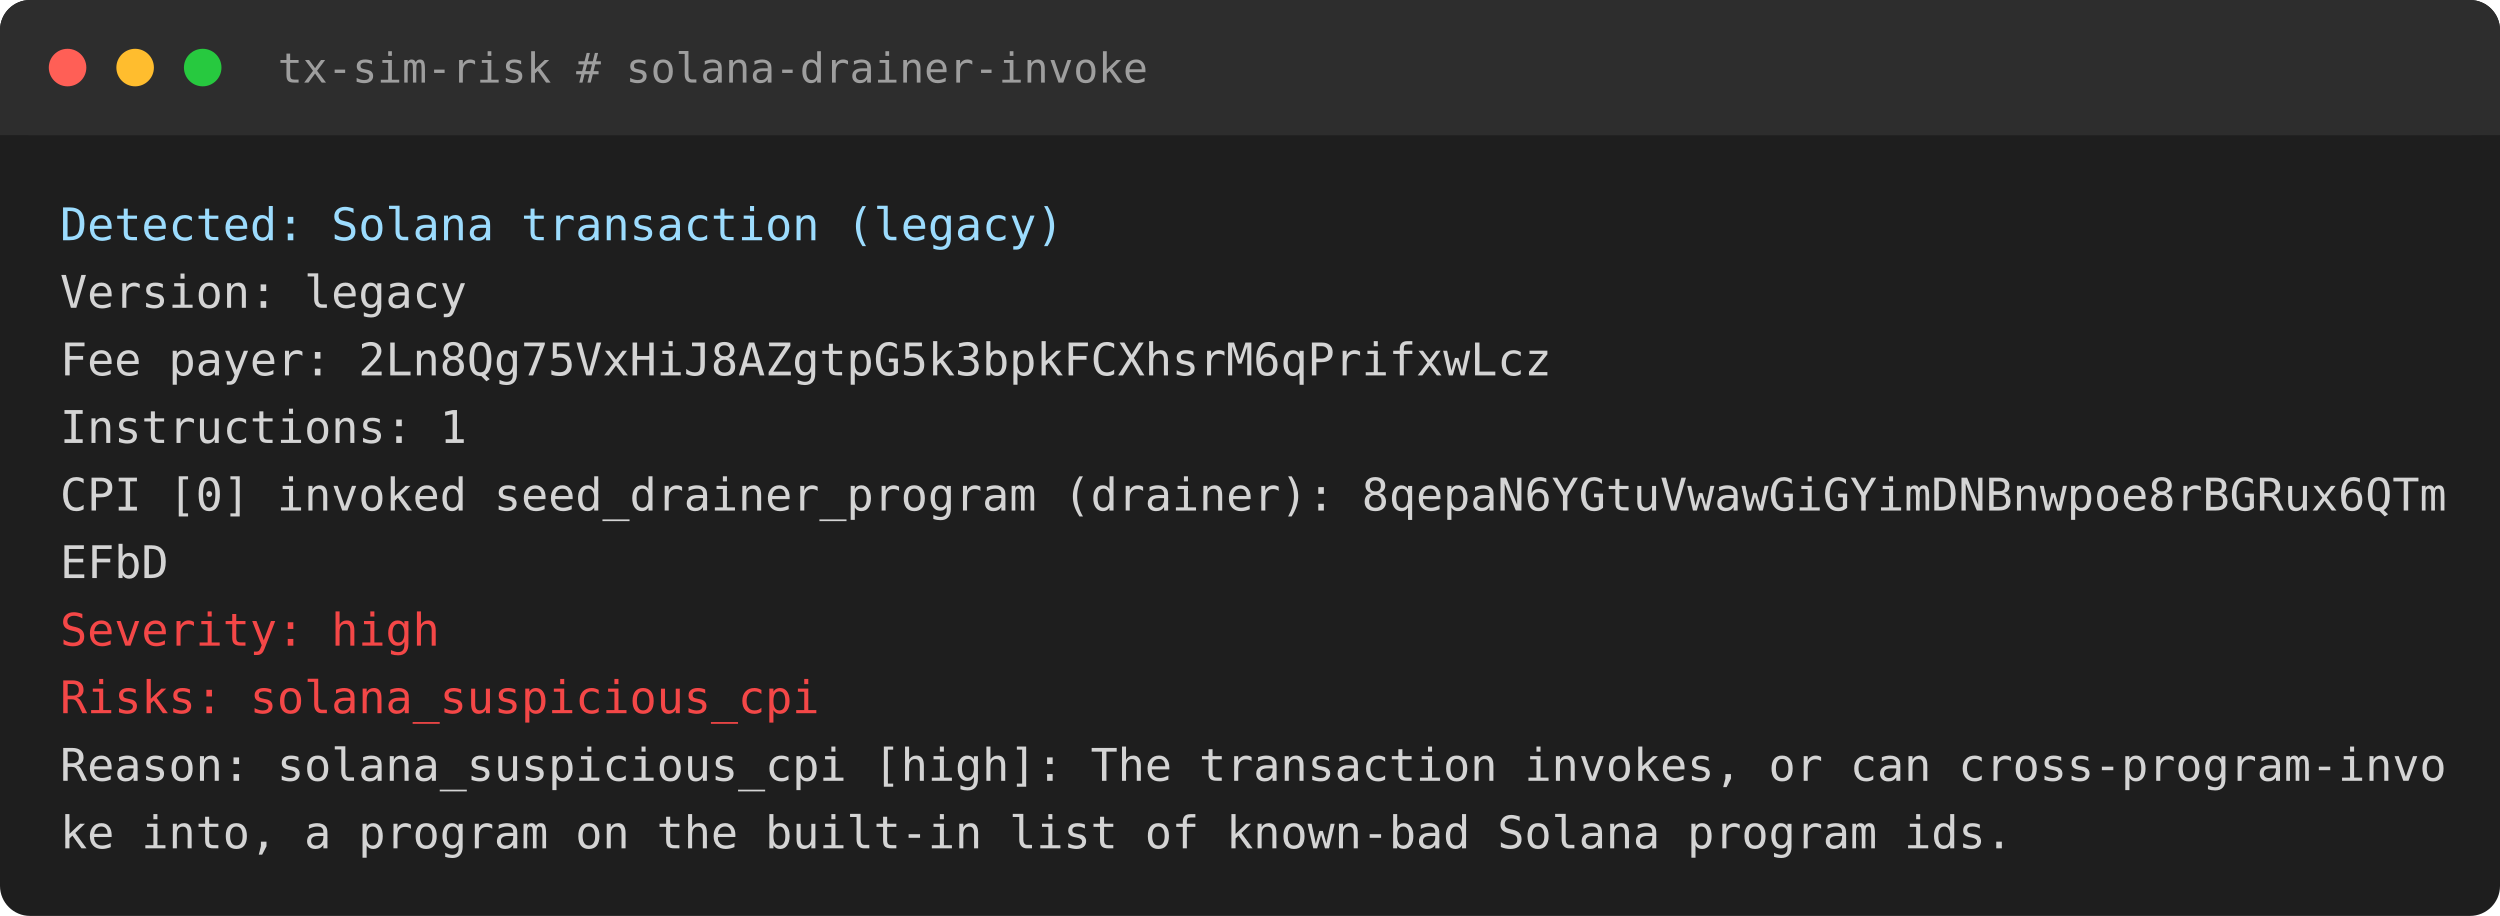
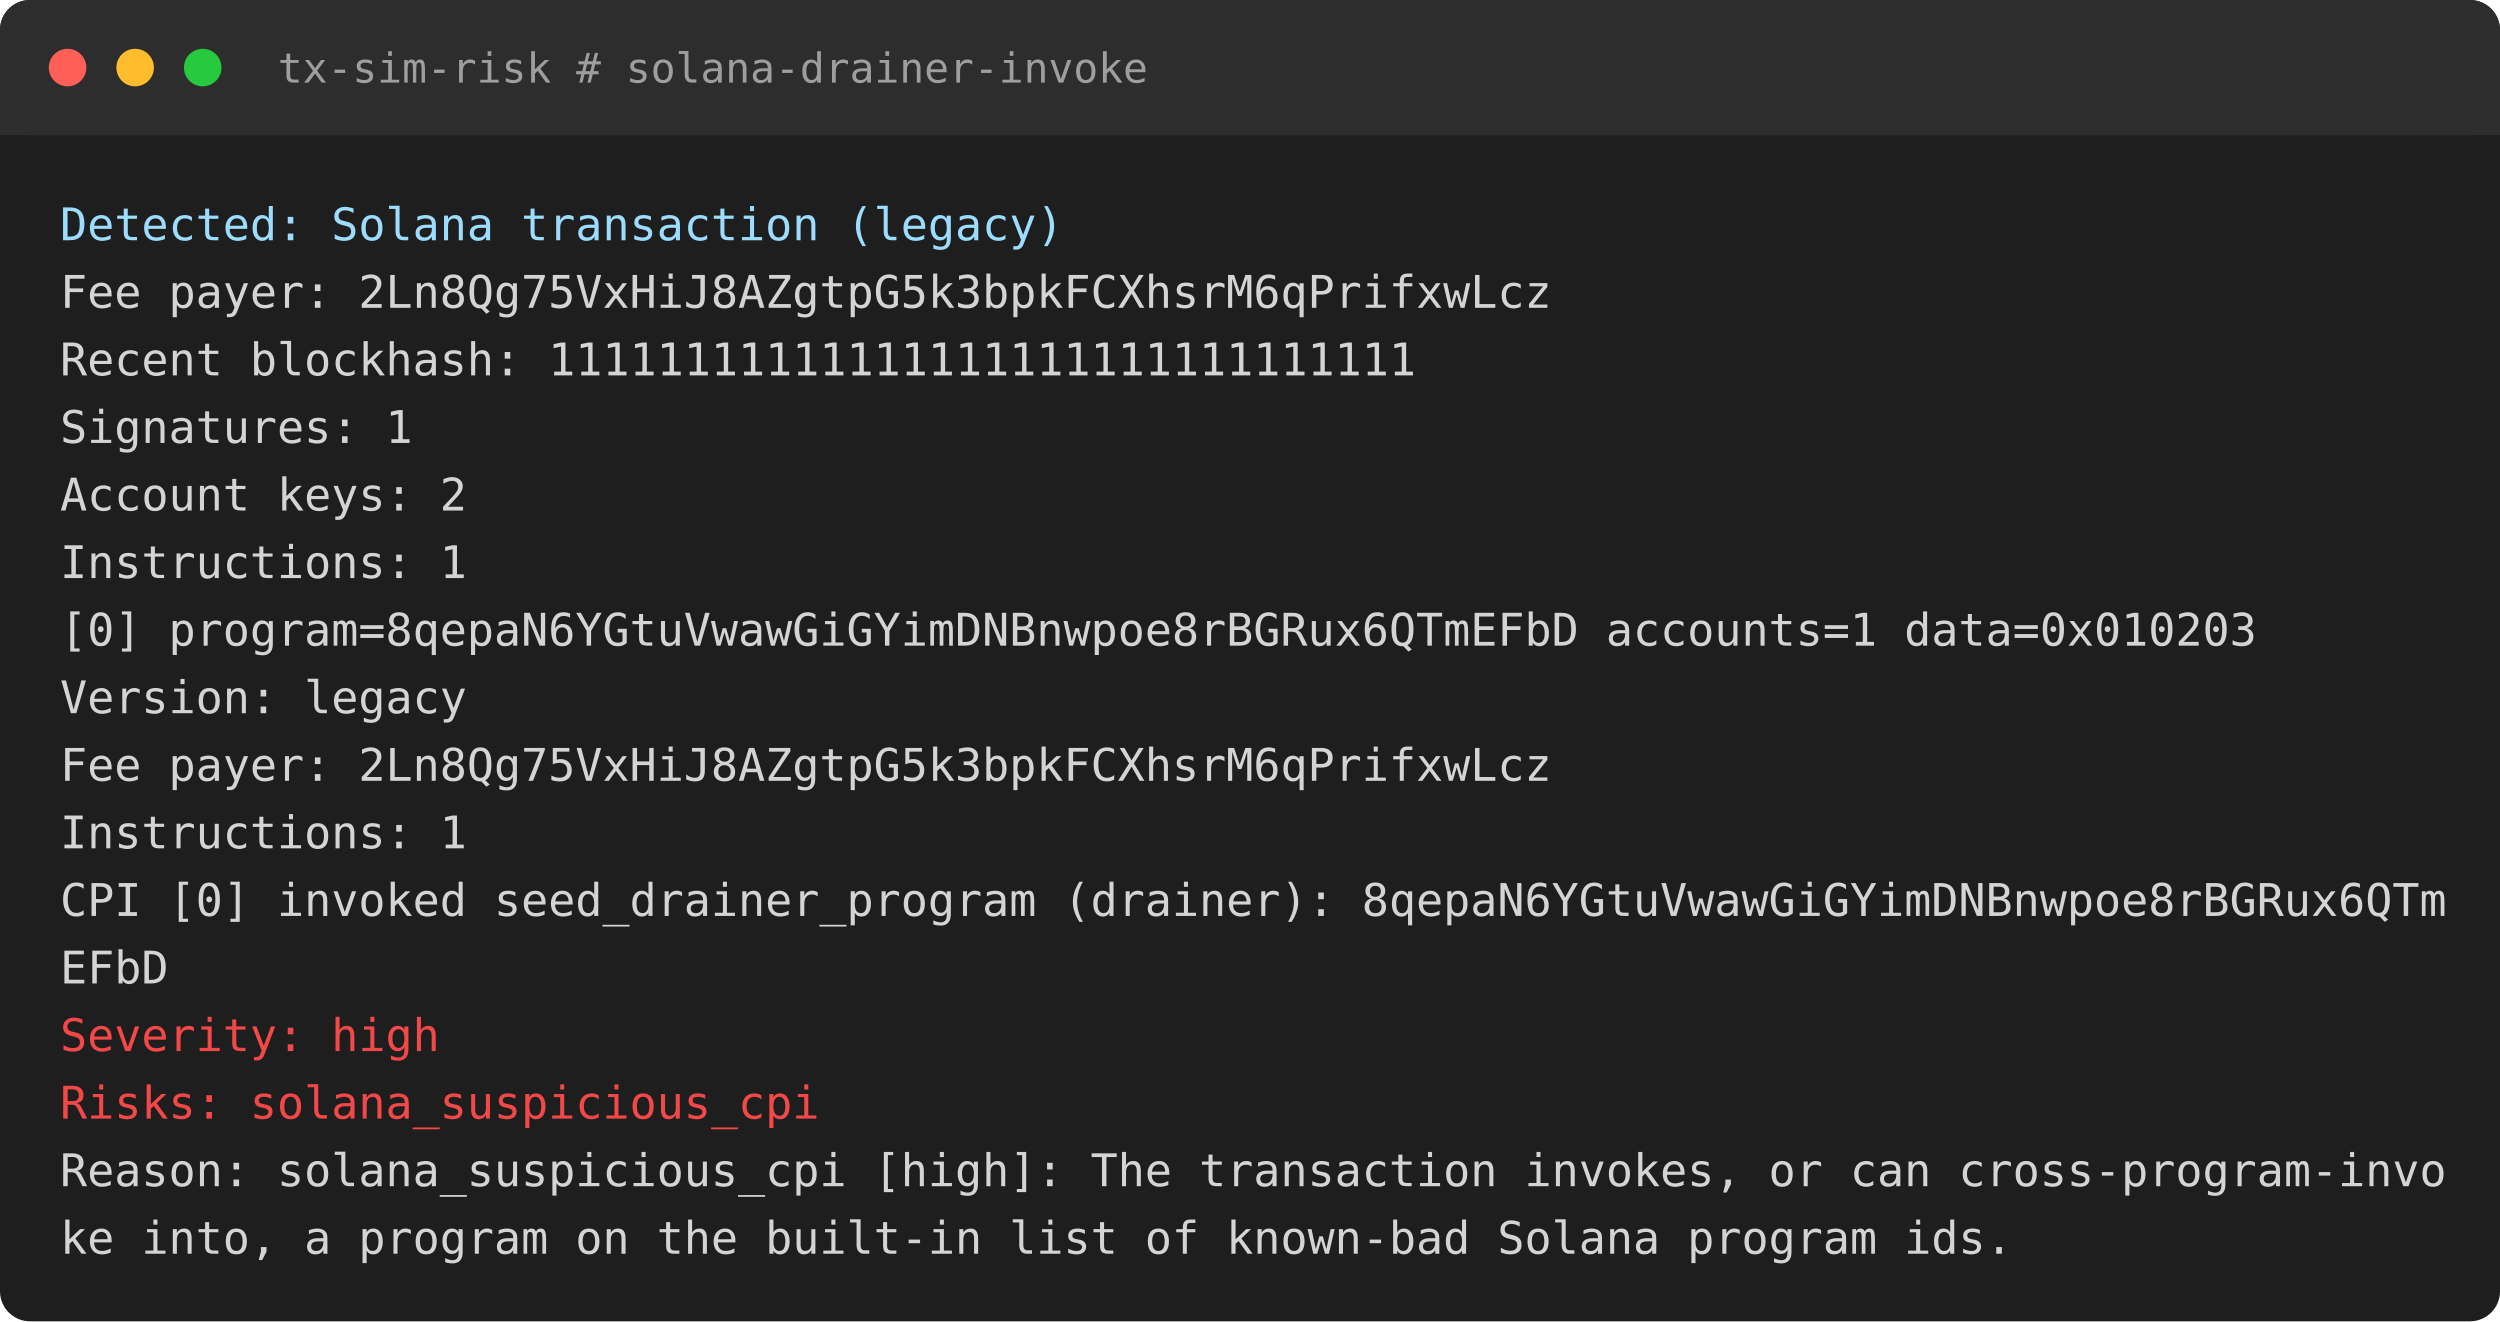
- <svg xmlns="http://www.w3.org/2000/svg" width="666" height="244" viewBox="0 0 666 244" role="img" aria-label="tx-sim-risk # solana-drainer-invoke">
-   <rect width="666" height="244" rx="8" fill="#1e1e1e" />
+ <svg xmlns="http://www.w3.org/2000/svg" width="666" height="352" viewBox="0 0 666 352" role="img" aria-label="tx-sim-risk # solana-drainer-invoke">
+   <rect width="666" height="352" rx="8" fill="#1e1e1e" />
  <rect width="666" height="36" rx="8" fill="#2d2d2d" />
  <rect y="20" width="666" height="16" fill="#2d2d2d" />
  <circle cx="18" cy="18" r="5" fill="#ff5f56" />
  <circle cx="36" cy="18" r="5" fill="#ffbd2e" />
  <circle cx="54" cy="18" r="5" fill="#27c93f" />
  <text x="74" y="22" fill="#9e9e9e" font-family="ui-monospace, SFMono-Regular, Menlo, Monaco, Consolas, monospace" font-size="11">tx-sim-risk # solana-drainer-invoke</text>
  <text x="16" y="64" fill="#9cdcfe" font-family="ui-monospace, SFMono-Regular, Menlo, Monaco, Consolas, monospace" font-size="12">Detected: Solana transaction (legacy)</text>
-   <text x="16" y="82" fill="#d4d4d4" font-family="ui-monospace, SFMono-Regular, Menlo, Monaco, Consolas, monospace" font-size="12">Version: legacy</text>
-   <text x="16" y="100" fill="#d4d4d4" font-family="ui-monospace, SFMono-Regular, Menlo, Monaco, Consolas, monospace" font-size="12">Fee payer: 2Ln8Qg75VxHiJ8AZgtpG5k3bpkFCXhsrM6qPrifxwLcz</text>
-   <text x="16" y="118" fill="#d4d4d4" font-family="ui-monospace, SFMono-Regular, Menlo, Monaco, Consolas, monospace" font-size="12">Instructions: 1</text>
-   <text x="16" y="136" fill="#d4d4d4" font-family="ui-monospace, SFMono-Regular, Menlo, Monaco, Consolas, monospace" font-size="12">CPI [0] invoked seed_drainer_program (drainer): 8qepaN6YGtuVwawGiGYimDNBnwpoe8rBGRux6QTm</text>
-   <text x="16" y="154" fill="#d4d4d4" font-family="ui-monospace, SFMono-Regular, Menlo, Monaco, Consolas, monospace" font-size="12">EFbD</text>
-   <text x="16" y="172" fill="#f44747" font-family="ui-monospace, SFMono-Regular, Menlo, Monaco, Consolas, monospace" font-size="12">Severity: high</text>
-   <text x="16" y="190" fill="#f44747" font-family="ui-monospace, SFMono-Regular, Menlo, Monaco, Consolas, monospace" font-size="12">Risks: solana_suspicious_cpi</text>
-   <text x="16" y="208" fill="#d4d4d4" font-family="ui-monospace, SFMono-Regular, Menlo, Monaco, Consolas, monospace" font-size="12">Reason: solana_suspicious_cpi [high]: The transaction invokes, or can cross-program-invo</text>
-   <text x="16" y="226" fill="#d4d4d4" font-family="ui-monospace, SFMono-Regular, Menlo, Monaco, Consolas, monospace" font-size="12">ke into, a program on the built-in list of known-bad Solana program ids.</text>
+   <text x="16" y="82" fill="#d4d4d4" font-family="ui-monospace, SFMono-Regular, Menlo, Monaco, Consolas, monospace" font-size="12">Fee payer: 2Ln8Qg75VxHiJ8AZgtpG5k3bpkFCXhsrM6qPrifxwLcz</text>
+   <text x="16" y="100" fill="#d4d4d4" font-family="ui-monospace, SFMono-Regular, Menlo, Monaco, Consolas, monospace" font-size="12">Recent blockhash: 11111111111111111111111111111111</text>
+   <text x="16" y="118" fill="#d4d4d4" font-family="ui-monospace, SFMono-Regular, Menlo, Monaco, Consolas, monospace" font-size="12">Signatures: 1</text>
+   <text x="16" y="136" fill="#d4d4d4" font-family="ui-monospace, SFMono-Regular, Menlo, Monaco, Consolas, monospace" font-size="12">Account keys: 2</text>
+   <text x="16" y="154" fill="#d4d4d4" font-family="ui-monospace, SFMono-Regular, Menlo, Monaco, Consolas, monospace" font-size="12">Instructions: 1</text>
+   <text x="16" y="172" fill="#d4d4d4" font-family="ui-monospace, SFMono-Regular, Menlo, Monaco, Consolas, monospace" font-size="12">  [0] program=8qepaN6YGtuVwawGiGYimDNBnwpoe8rBGRux6QTmEFbD accounts=1 data=0x010203</text>
+   <text x="16" y="190" fill="#d4d4d4" font-family="ui-monospace, SFMono-Regular, Menlo, Monaco, Consolas, monospace" font-size="12">Version: legacy</text>
+   <text x="16" y="208" fill="#d4d4d4" font-family="ui-monospace, SFMono-Regular, Menlo, Monaco, Consolas, monospace" font-size="12">Fee payer: 2Ln8Qg75VxHiJ8AZgtpG5k3bpkFCXhsrM6qPrifxwLcz</text>
+   <text x="16" y="226" fill="#d4d4d4" font-family="ui-monospace, SFMono-Regular, Menlo, Monaco, Consolas, monospace" font-size="12">Instructions: 1</text>
+   <text x="16" y="244" fill="#d4d4d4" font-family="ui-monospace, SFMono-Regular, Menlo, Monaco, Consolas, monospace" font-size="12">CPI [0] invoked seed_drainer_program (drainer): 8qepaN6YGtuVwawGiGYimDNBnwpoe8rBGRux6QTm</text>
+   <text x="16" y="262" fill="#d4d4d4" font-family="ui-monospace, SFMono-Regular, Menlo, Monaco, Consolas, monospace" font-size="12">EFbD</text>
+   <text x="16" y="280" fill="#f44747" font-family="ui-monospace, SFMono-Regular, Menlo, Monaco, Consolas, monospace" font-size="12">Severity: high</text>
+   <text x="16" y="298" fill="#f44747" font-family="ui-monospace, SFMono-Regular, Menlo, Monaco, Consolas, monospace" font-size="12">Risks: solana_suspicious_cpi</text>
+   <text x="16" y="316" fill="#d4d4d4" font-family="ui-monospace, SFMono-Regular, Menlo, Monaco, Consolas, monospace" font-size="12">Reason: solana_suspicious_cpi [high]: The transaction invokes, or can cross-program-invo</text>
+   <text x="16" y="334" fill="#d4d4d4" font-family="ui-monospace, SFMono-Regular, Menlo, Monaco, Consolas, monospace" font-size="12">ke into, a program on the built-in list of known-bad Solana program ids.</text>
</svg>
